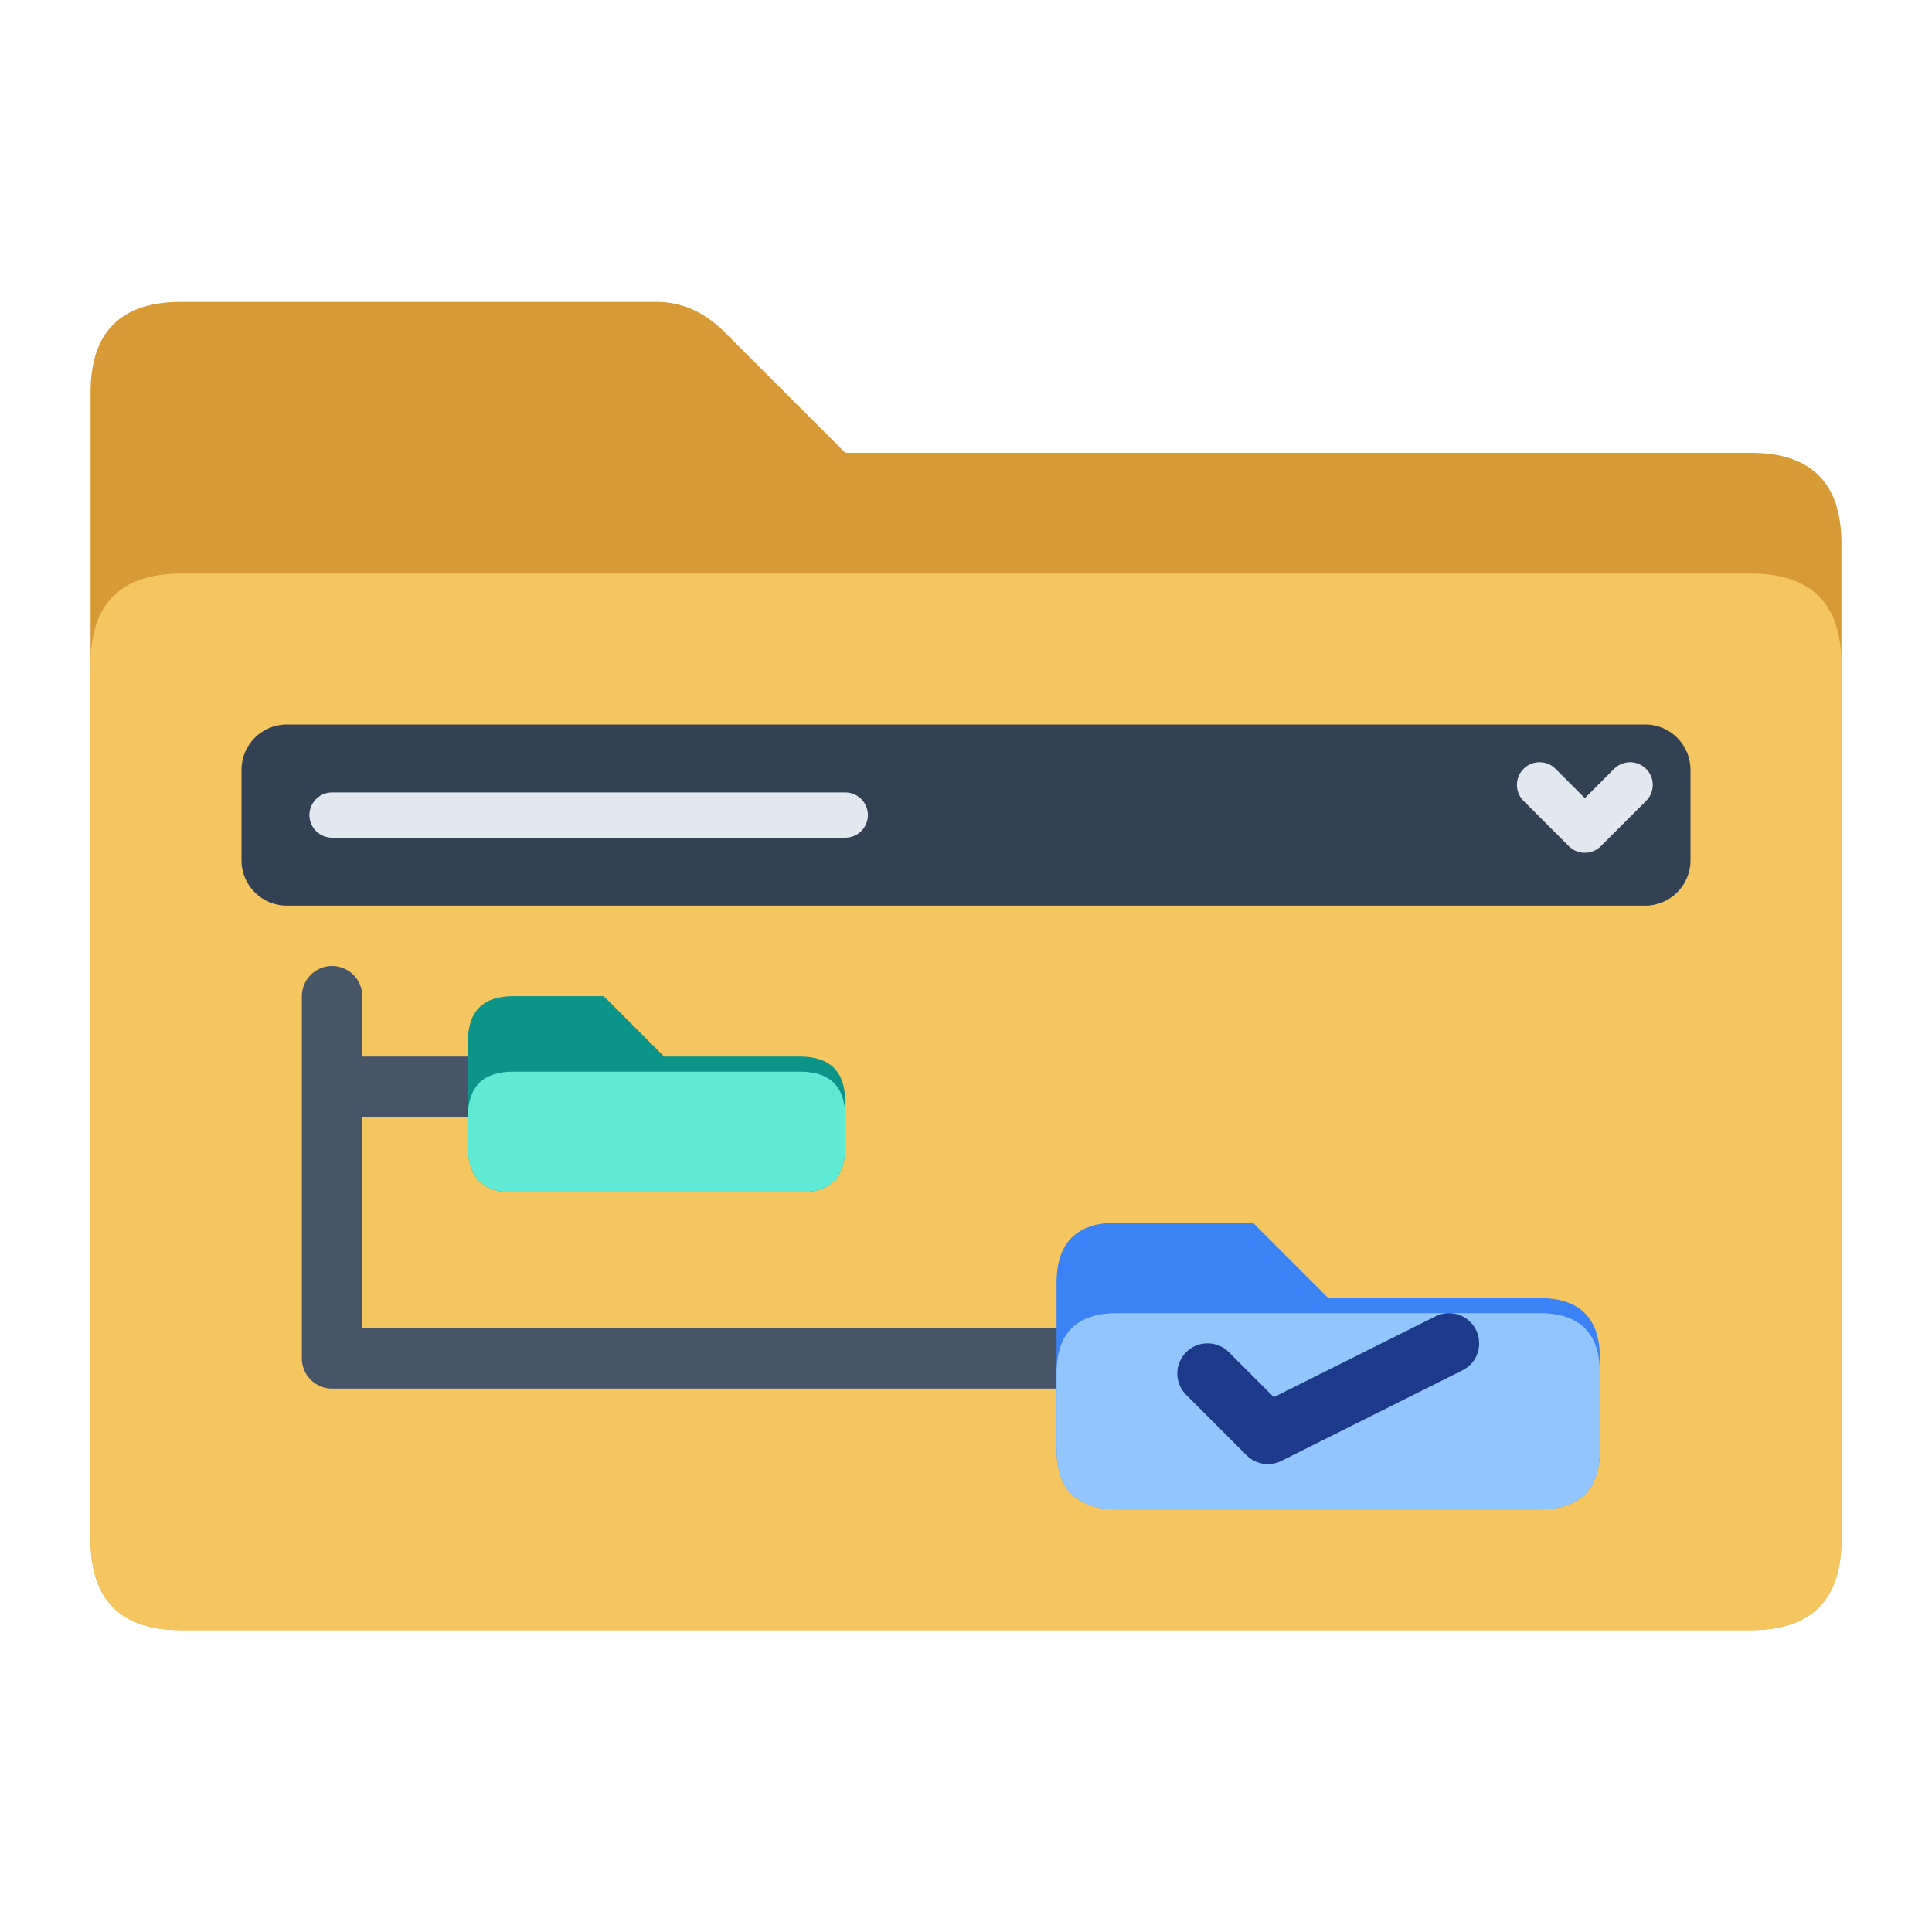
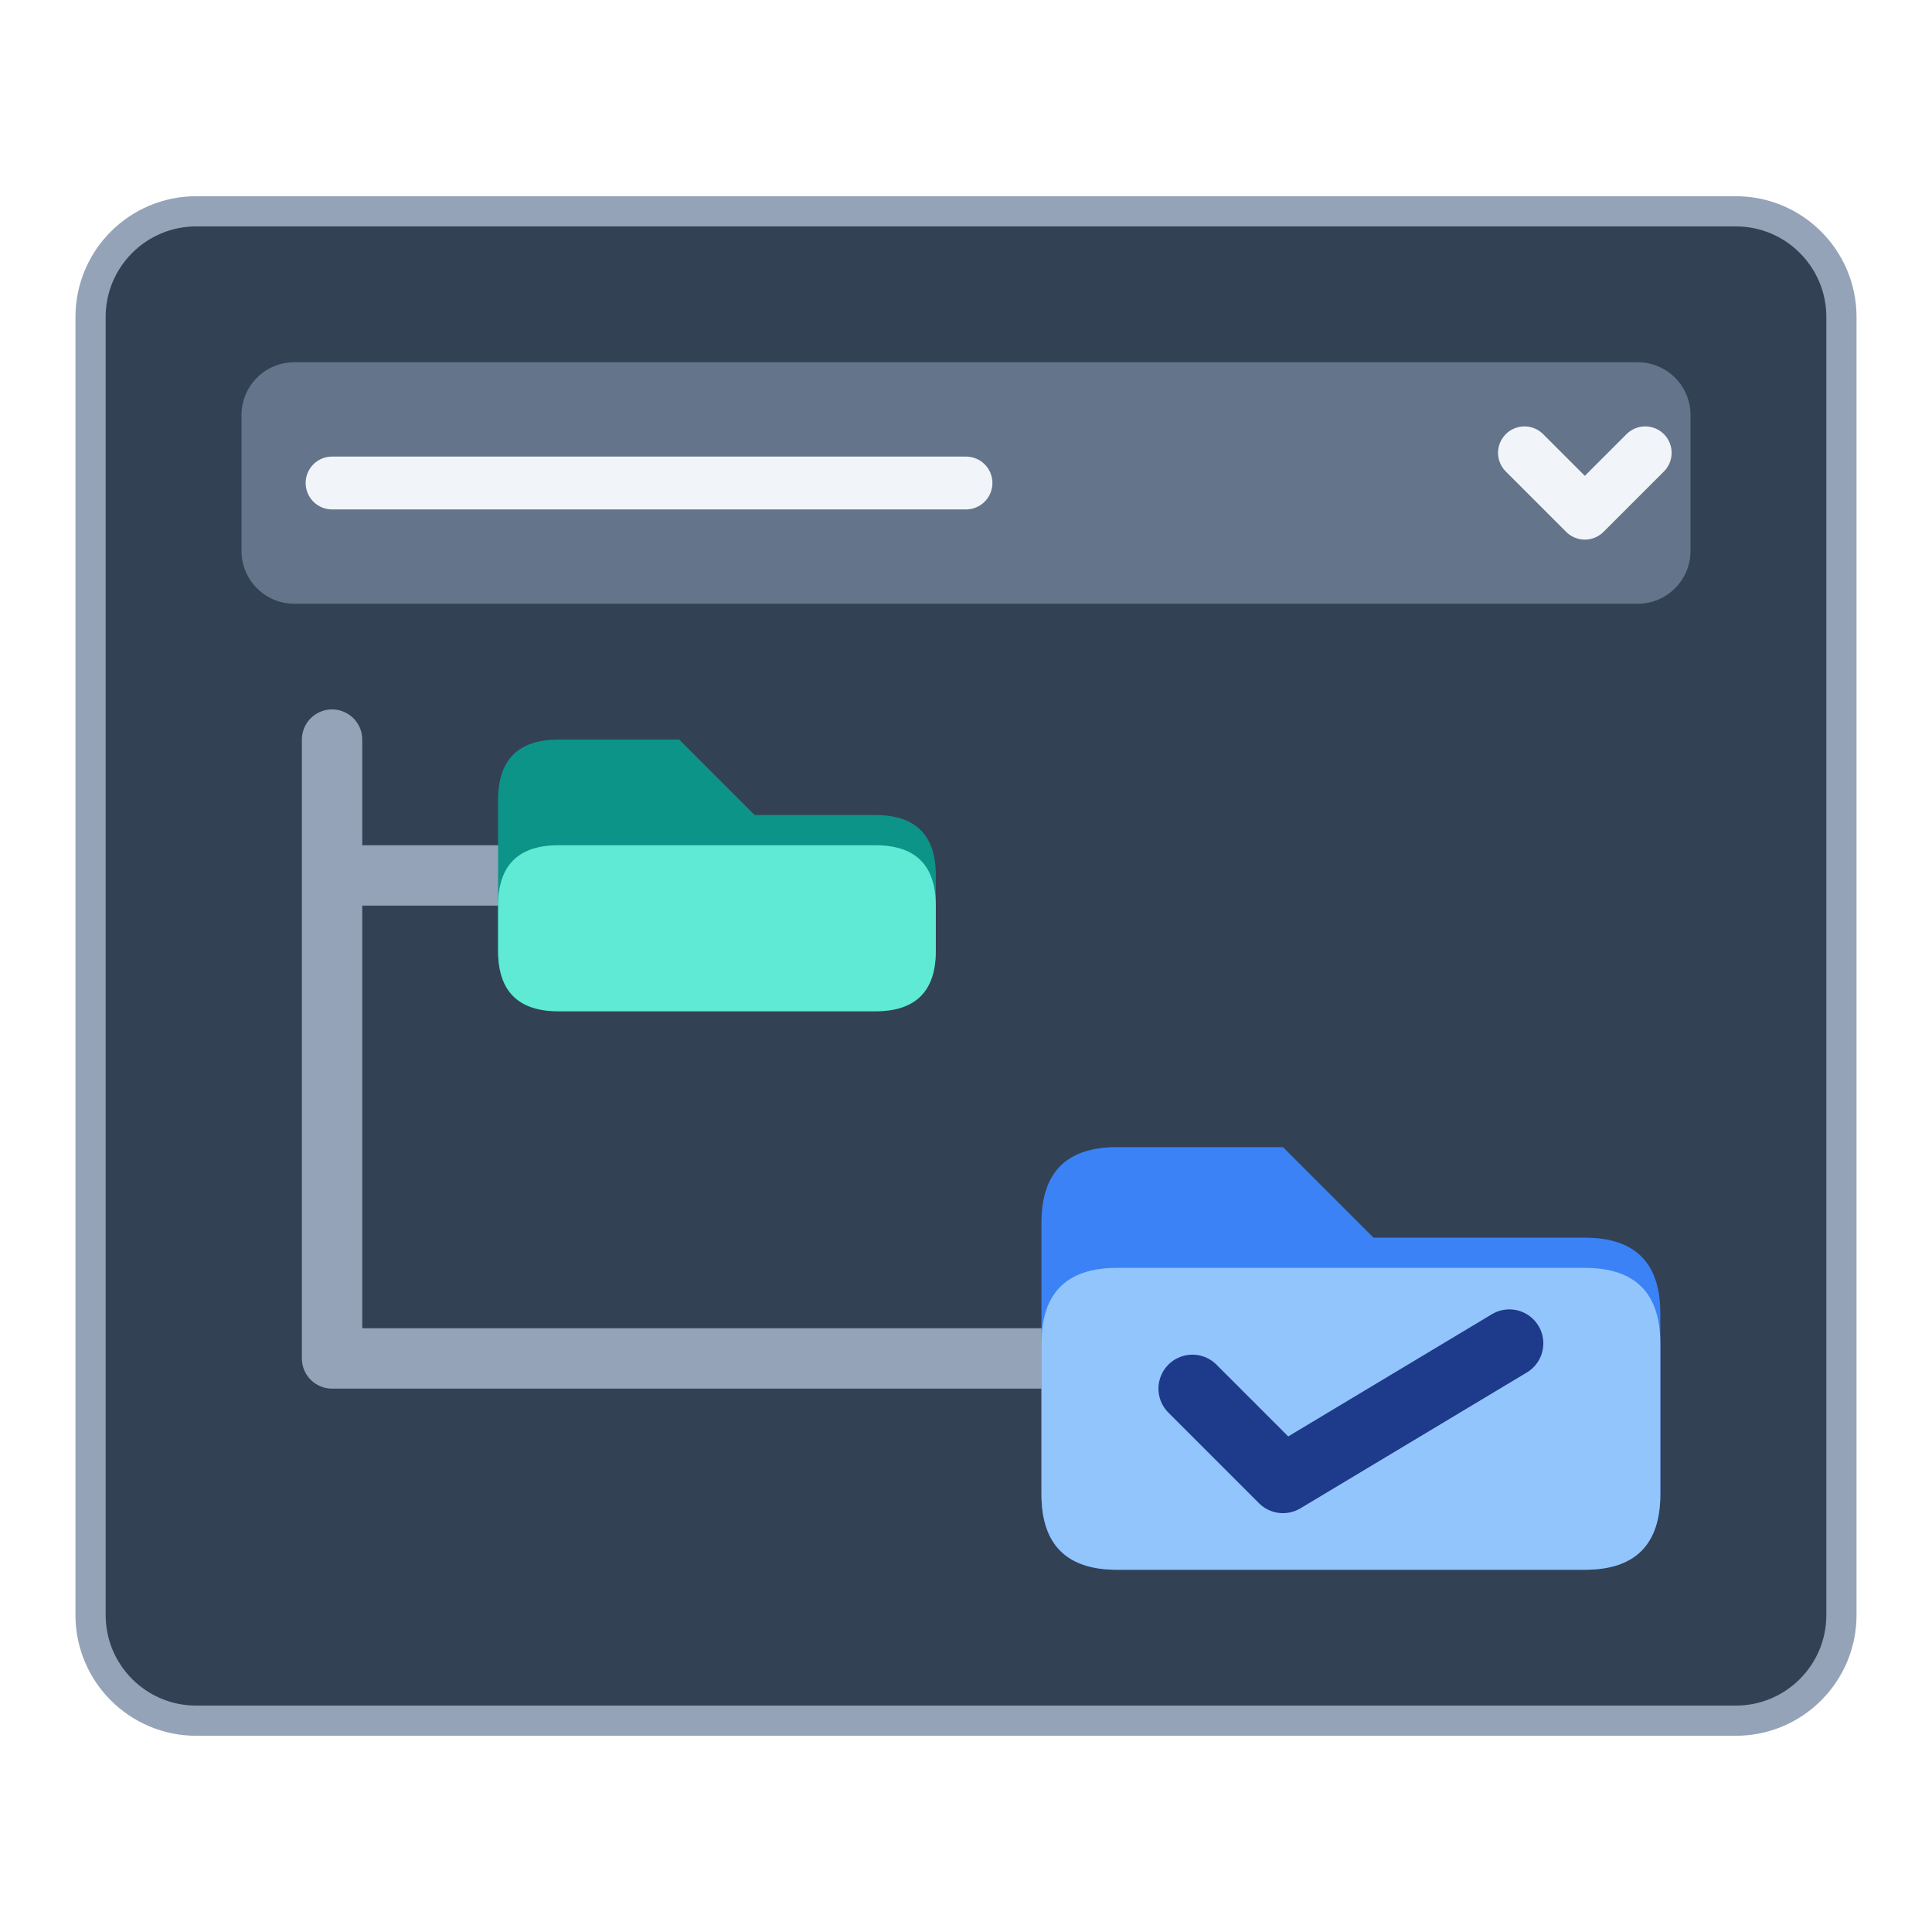
<svg xmlns="http://www.w3.org/2000/svg" width="512" height="512" viewBox="0 0 512 512">
-   <path d="M48 80H174Q184 80 192 88L224 120H464Q488 120 488 144V408Q488 432 464 432H48Q24 432 24 408V104Q24 80 48 80Z" fill="#D79A35" />
-   <path d="M48 152H464Q488 152 488 176V408Q488 432 464 432H48Q24 432 24 408V176Q24 152 48 152Z" fill="#F5C65F" />
-   <rect x="64" y="192" width="384" height="48" rx="12" fill="#334155" />
-   <path d="M88 216H224M408 208L420 220L432 208" fill="none" stroke="#E2E8F0" stroke-width="12" stroke-linecap="round" stroke-linejoin="round" />
-   <path d="M88 264V360H280M88 288H124" fill="none" stroke="#475569" stroke-width="16" stroke-linecap="round" stroke-linejoin="round" />
-   <path d="M136 264H160L176 280H212Q224 280 224 292V304Q224 316 212 316H136Q124 316 124 304V276Q124 264 136 264Z" fill="#0D9488" />
-   <path d="M136 284H212Q224 284 224 296V304Q224 316 212 316H136Q124 316 124 304V296Q124 284 136 284Z" fill="#5EEAD4" />
-   <path d="M296 324H332L352 344H408Q424 344 424 360V384Q424 400 408 400H296Q280 400 280 384V340Q280 324 296 324Z" fill="#3B82F6" />
-   <path d="M296 348H408Q424 348 424 364V384Q424 400 408 400H296Q280 400 280 384V364Q280 348 296 348Z" fill="#93C5FD" />
-   <path d="M320 364L336 380L384 356" fill="none" stroke="#1E3A8A" stroke-width="16" stroke-linecap="round" stroke-linejoin="round" />
+   <rect x="24" y="56" width="464" height="400" rx="28" fill="#334155" stroke="#94A3B8" stroke-width="8" />
+   <rect x="64" y="96" width="384" height="64" rx="14" fill="#64748B" />
+   <path d="M88 128H256M404 120L420 136L436 120" fill="none" stroke="#F1F5F9" stroke-width="14" stroke-linecap="round" stroke-linejoin="round" />
+   <path d="M88 196V360H276M88 232H132" fill="none" stroke="#94A3B8" stroke-width="16" stroke-linecap="round" stroke-linejoin="round" />
+   <path d="M148 196H180L200 216H232Q248 216 248 232V252Q248 268 232 268H148Q132 268 132 252V212Q132 196 148 196Z" fill="#0D9488" />
+   <path d="M148 224H232Q248 224 248 240V252Q248 268 232 268H148Q132 268 132 252V240Q132 224 148 224Z" fill="#5EEAD4" />
+   <path d="M296 304H340L364 328H420Q440 328 440 348V396Q440 416 420 416H296Q276 416 276 396V324Q276 304 296 304Z" fill="#3B82F6" />
+   <path d="M296 336H420Q440 336 440 356V396Q440 416 420 416H296Q276 416 276 396V356Q276 336 296 336Z" fill="#93C5FD" />
+   <path d="M316 368L340 392L400 356" fill="none" stroke="#1E3A8A" stroke-width="18" stroke-linecap="round" stroke-linejoin="round" />
</svg>
